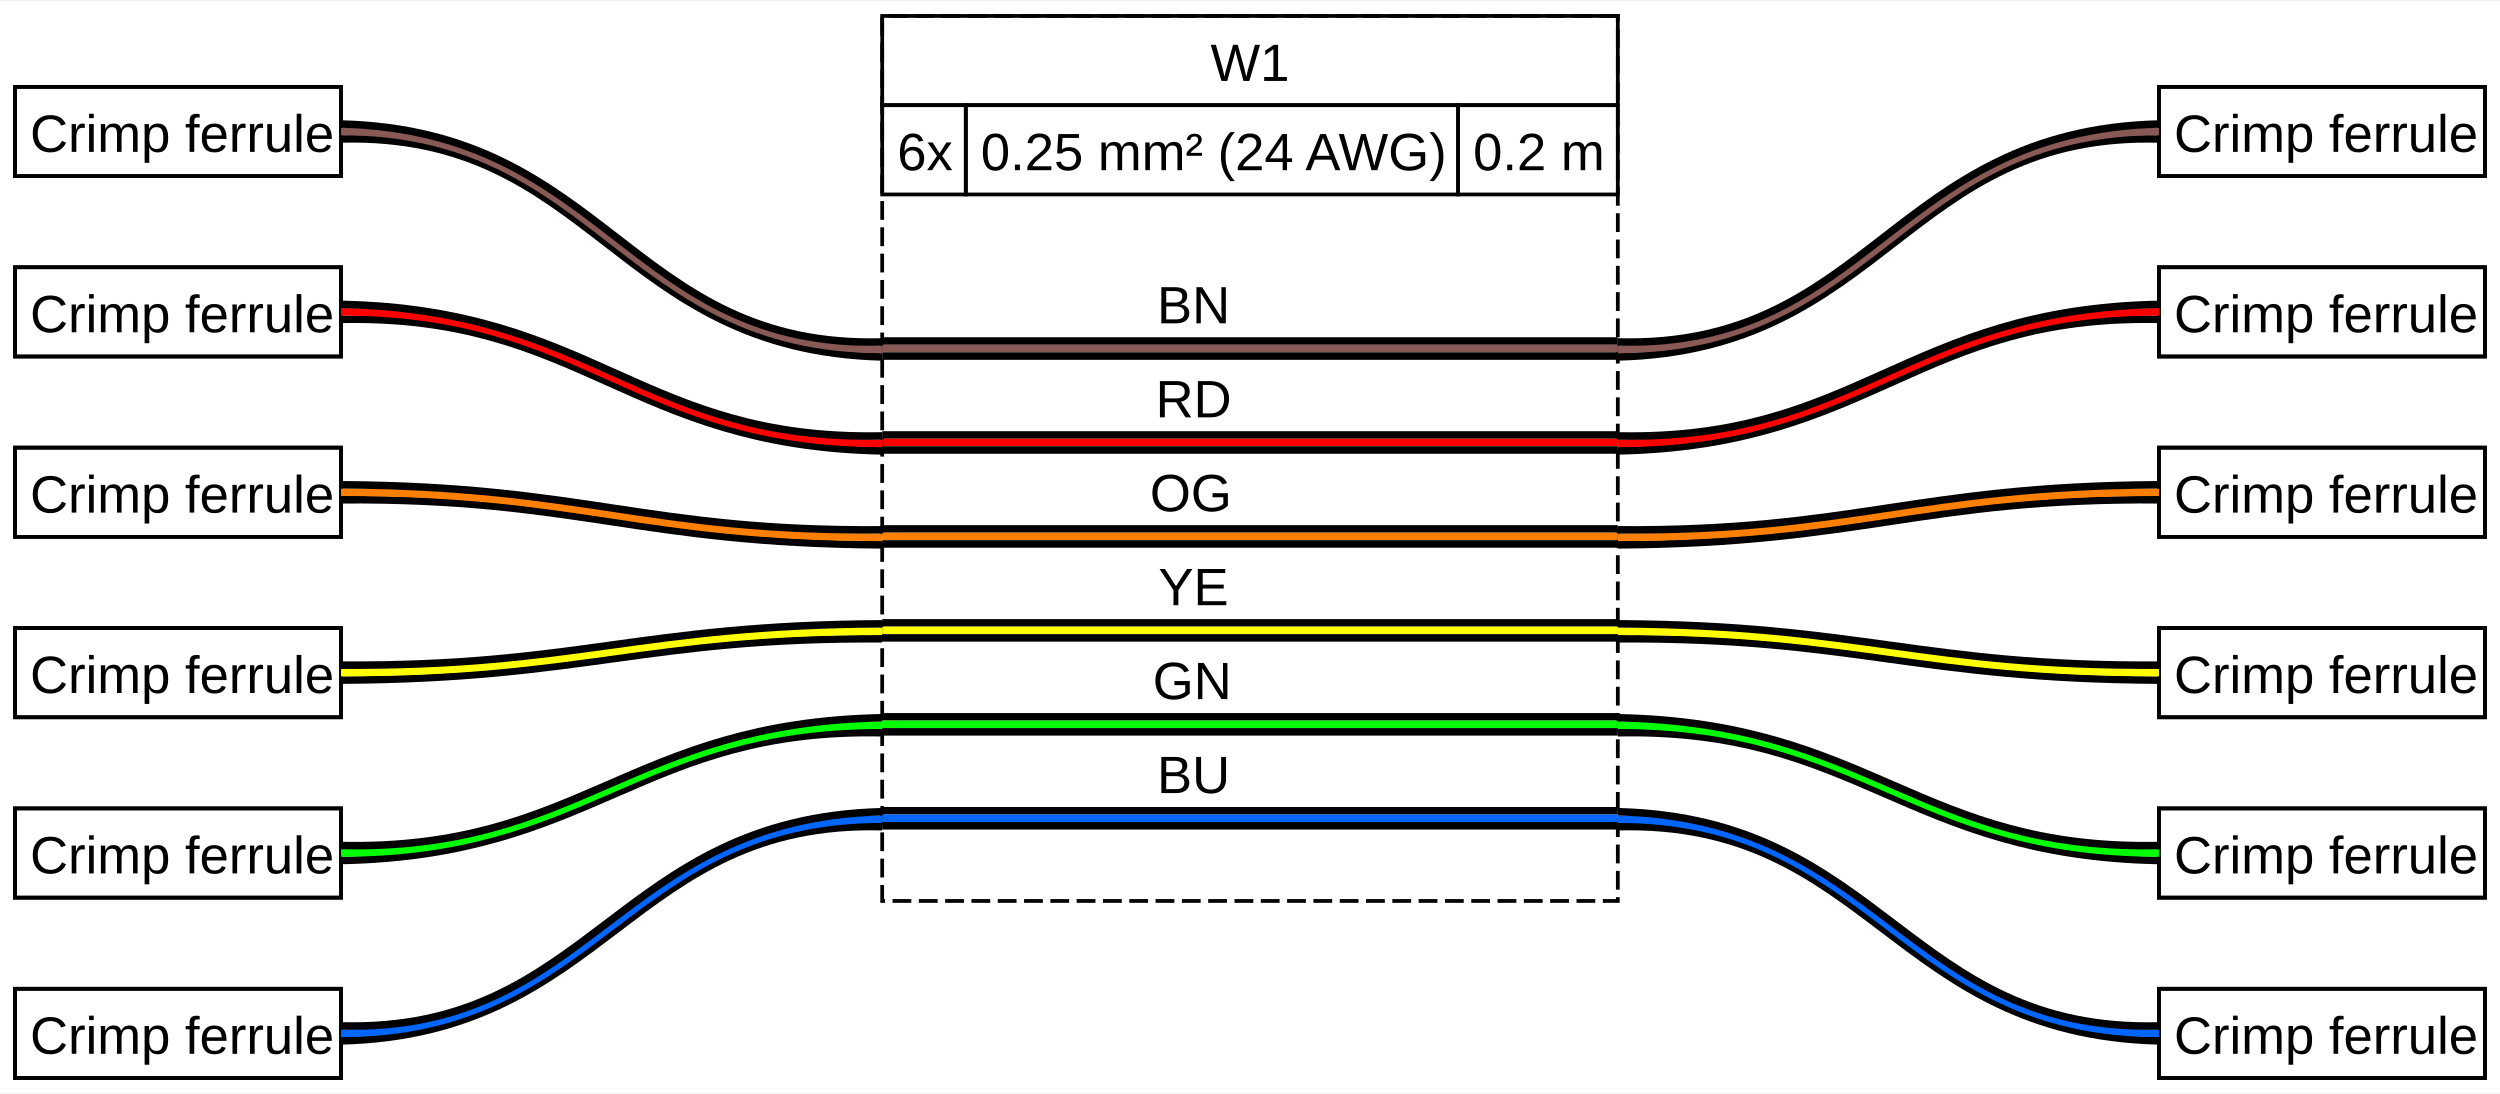
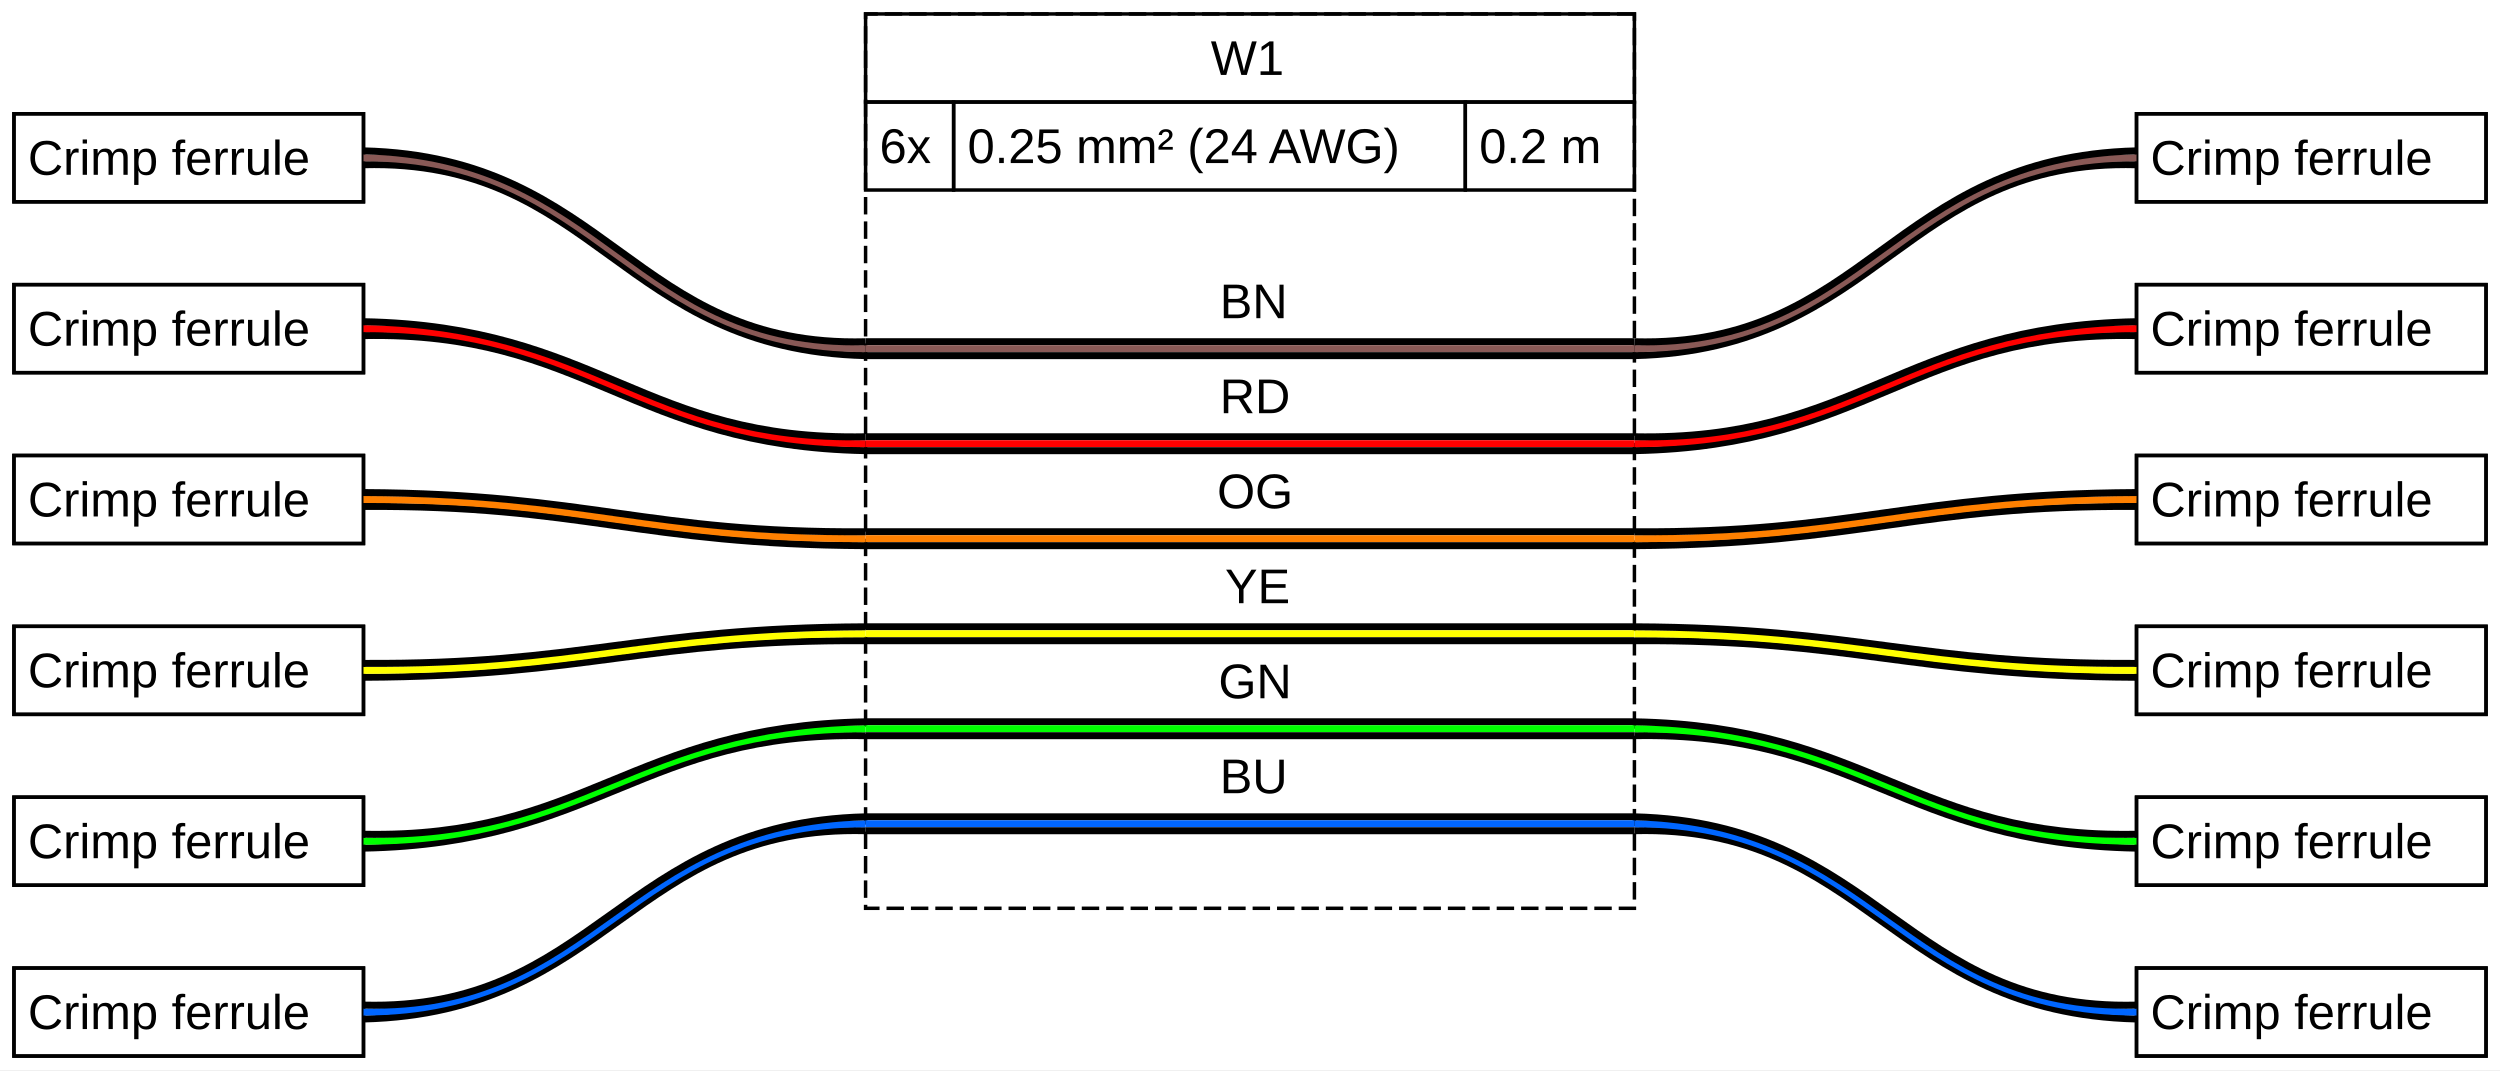
- <svg xmlns="http://www.w3.org/2000/svg" width="665pt" height="291pt" viewBox="0.00 0.00 665.25 290.62">
-   <g id="graph0" class="graph" transform="scale(1 1) rotate(0) translate(4 286.62)">
-     <polygon fill="#ffffff" stroke="none" points="-4,4 -4,-286.62 661.25,-286.62 661.25,4 -4,4" />
+ <svg xmlns="http://www.w3.org/2000/svg" width="717pt" height="307pt" viewBox="0.00 0.00 717.00 307.00">
+   <g id="graph0" class="graph" transform="scale(1 1) rotate(0) translate(4 302.88)">
+     <polygon fill="#ffffff" stroke="none" points="-4,4 -4,-302.88 713,-302.88 713,4 -4,4" />
    <g id="node1" class="node">
-       <polygon fill="#ffffff" stroke="black" points="86.75,-263.75 0,-263.75 0,-240 86.75,-240 86.75,-263.75" />
-       <polygon fill="none" stroke="black" points="0,-240 0,-263.75 86.75,-263.75 86.75,-240 0,-240" />
-       <text text-anchor="start" x="4" y="-246.45" font-family="arial" font-size="14.00">Crimp ferrule</text>
+       <polygon fill="#ffffff" stroke="black" points="100.25,-270.25 0,-270.25 0,-245 100.25,-245 100.25,-270.25" />
+       <polygon fill="none" stroke="black" points="0,-245 0,-270.25 100.25,-270.25 100.25,-245 0,-245" />
+       <text xml:space="preserve" text-anchor="start" x="4" y="-252.75" font-family="arial" font-size="14.00">Crimp ferrule</text>
    </g>
    <g id="node13" class="node">
-       <polygon fill="#ffffff" stroke="black" stroke-dasharray="5,2" points="426.5,-282.62 230.75,-282.62 230.75,-47.12 426.5,-47.12 426.5,-282.62" />
-       <polygon fill="none" stroke="black" points="230.75,-258.88 230.75,-282.62 426.5,-282.62 426.5,-258.88 230.75,-258.88" />
-       <text text-anchor="start" x="318.12" y="-265.32" font-family="arial" font-size="14.00">W1</text>
-       <polygon fill="none" stroke="black" points="230.75,-235.12 230.75,-258.88 253,-258.88 253,-235.12 230.75,-235.12" />
-       <text text-anchor="start" x="234.75" y="-241.57" font-family="arial" font-size="14.00">6x</text>
-       <polygon fill="none" stroke="black" points="253,-235.12 253,-258.88 384,-258.88 384,-235.12 253,-235.12" />
-       <text text-anchor="start" x="257" y="-241.57" font-family="arial" font-size="14.00">0.25 mm² (24 AWG)</text>
-       <polygon fill="none" stroke="black" points="384,-235.12 384,-258.88 426.5,-258.88 426.5,-235.12 384,-235.12" />
-       <text text-anchor="start" x="388" y="-241.57" font-family="arial" font-size="14.00">0.2 m</text>
-       <text text-anchor="start" x="253.17" y="-219.82" font-family="arial" font-size="14.00"> </text>
-       <text text-anchor="start" x="303.88" y="-200.82" font-family="arial" font-size="14.00">     BN    </text>
-       <polygon fill="#000000" stroke="none" points="230.75,-195.12 230.75,-197.12 426.5,-197.12 426.5,-195.12 230.75,-195.12" />
-       <polygon fill="#895956" stroke="none" points="230.75,-193.12 230.75,-195.12 426.5,-195.12 426.5,-193.12 230.75,-193.12" />
-       <polygon fill="#000000" stroke="none" points="230.75,-191.12 230.75,-193.12 426.5,-193.12 426.5,-191.12 230.75,-191.12" />
-       <text text-anchor="start" x="303.5" y="-175.82" font-family="arial" font-size="14.00">     RD    </text>
-       <polygon fill="#000000" stroke="none" points="230.75,-170.12 230.75,-172.12 426.5,-172.12 426.5,-170.12 230.75,-170.12" />
-       <polygon fill="#ff0000" stroke="none" points="230.75,-168.12 230.75,-170.12 426.5,-170.12 426.5,-168.12 230.75,-168.12" />
-       <polygon fill="#000000" stroke="none" points="230.75,-166.12 230.75,-168.12 426.5,-168.12 426.5,-166.12 230.75,-166.12" />
-       <text text-anchor="start" x="302" y="-150.82" font-family="arial" font-size="14.00">     OG    </text>
-       <polygon fill="#000000" stroke="none" points="230.75,-145.12 230.75,-147.12 426.5,-147.12 426.5,-145.12 230.75,-145.12" />
-       <polygon fill="#ff8000" stroke="none" points="230.75,-143.12 230.75,-145.12 426.5,-145.12 426.5,-143.12 230.75,-143.12" />
-       <polygon fill="#000000" stroke="none" points="230.75,-141.12 230.75,-143.12 426.5,-143.12 426.5,-141.12 230.75,-141.12" />
-       <text text-anchor="start" x="304.25" y="-125.83" font-family="arial" font-size="14.00">     YE    </text>
-       <polygon fill="#000000" stroke="none" points="230.75,-120.12 230.75,-122.12 426.5,-122.12 426.5,-120.12 230.75,-120.12" />
-       <polygon fill="#ffff00" stroke="none" points="230.75,-118.12 230.75,-120.12 426.5,-120.12 426.5,-118.12 230.75,-118.12" />
-       <polygon fill="#000000" stroke="none" points="230.75,-116.12 230.75,-118.12 426.5,-118.12 426.5,-116.12 230.75,-116.12" />
-       <text text-anchor="start" x="302.75" y="-100.83" font-family="arial" font-size="14.00">     GN    </text>
-       <polygon fill="#000000" stroke="none" points="230.75,-95.12 230.75,-97.12 426.5,-97.12 426.5,-95.12 230.75,-95.12" />
-       <polygon fill="#00ff00" stroke="none" points="230.75,-93.12 230.75,-95.12 426.5,-95.12 426.5,-93.12 230.75,-93.12" />
-       <polygon fill="#000000" stroke="none" points="230.75,-91.12 230.75,-93.12 426.5,-93.12 426.5,-91.12 230.75,-91.12" />
-       <text text-anchor="start" x="303.88" y="-75.83" font-family="arial" font-size="14.00">     BU    </text>
-       <polygon fill="#000000" stroke="none" points="230.75,-70.12 230.75,-72.12 426.5,-72.12 426.5,-70.12 230.75,-70.12" />
-       <polygon fill="#0066ff" stroke="none" points="230.75,-68.12 230.75,-70.12 426.5,-70.12 426.5,-68.12 230.75,-68.12" />
-       <polygon fill="#000000" stroke="none" points="230.75,-66.12 230.75,-68.12 426.5,-68.12 426.5,-66.12 230.75,-66.12" />
-       <text text-anchor="start" x="253.17" y="-50.83" font-family="arial" font-size="14.00"> </text>
+       <polygon fill="#ffffff" stroke="black" stroke-dasharray="5,2" points="464.75,-298.88 244.25,-298.88 244.25,-42.38 464.75,-42.38 464.75,-298.88" />
+       <polygon fill="none" stroke="black" points="244.25,-273.62 244.25,-298.88 464.75,-298.88 464.75,-273.62 244.25,-273.62" />
+       <text xml:space="preserve" text-anchor="start" x="343.25" y="-281.38" font-family="arial" font-size="14.00">W1</text>
+       <polygon fill="none" stroke="black" points="244.25,-248.38 244.25,-273.62 269.5,-273.62 269.5,-248.38 244.25,-248.38" />
+       <text xml:space="preserve" text-anchor="start" x="248.25" y="-256.12" font-family="arial" font-size="14.00">6x</text>
+       <polygon fill="none" stroke="black" points="269.5,-248.38 269.5,-273.62 416.25,-273.62 416.25,-248.38 269.5,-248.38" />
+       <text xml:space="preserve" text-anchor="start" x="273.5" y="-256.12" font-family="arial" font-size="14.00">0.25 mm² (24 AWG)</text>
+       <polygon fill="none" stroke="black" points="416.25,-248.38 416.25,-273.62 464.75,-273.62 464.75,-248.38 416.25,-248.38" />
+       <text xml:space="preserve" text-anchor="start" x="420.25" y="-256.12" font-family="arial" font-size="14.00">0.2 m</text>
+       <text xml:space="preserve" text-anchor="start" x="269.88" y="-232.88" font-family="arial" font-size="14.00"> </text>
+       <text xml:space="preserve" text-anchor="start" x="326.38" y="-211.62" font-family="arial" font-size="14.00">     BN    </text>
+       <polygon fill="#000000" stroke="none" points="244.25,-203.88 244.25,-205.88 464.75,-205.88 464.75,-203.88 244.25,-203.88" />
+       <polygon fill="#895956" stroke="none" points="244.25,-201.88 244.25,-203.88 464.75,-203.88 464.75,-201.88 244.25,-201.88" />
+       <polygon fill="#000000" stroke="none" points="244.25,-199.88 244.25,-201.88 464.75,-201.88 464.75,-199.88 244.25,-199.88" />
+       <text xml:space="preserve" text-anchor="start" x="326.38" y="-184.38" font-family="arial" font-size="14.00">     RD    </text>
+       <polygon fill="#000000" stroke="none" points="244.25,-176.62 244.25,-178.62 464.75,-178.62 464.75,-176.62 244.25,-176.62" />
+       <polygon fill="#ff0000" stroke="none" points="244.25,-174.62 244.25,-176.62 464.75,-176.62 464.75,-174.62 244.25,-174.62" />
+       <polygon fill="#000000" stroke="none" points="244.25,-172.62 244.25,-174.62 464.75,-174.62 464.75,-172.62 244.25,-172.62" />
+       <text xml:space="preserve" text-anchor="start" x="325.62" y="-157.12" font-family="arial" font-size="14.00">     OG    </text>
+       <polygon fill="#000000" stroke="none" points="244.25,-149.38 244.25,-151.38 464.75,-151.38 464.75,-149.38 244.25,-149.38" />
+       <polygon fill="#ff8000" stroke="none" points="244.25,-147.38 244.25,-149.38 464.75,-149.38 464.75,-147.38 244.25,-147.38" />
+       <polygon fill="#000000" stroke="none" points="244.25,-145.38 244.25,-147.38 464.75,-147.38 464.75,-145.38 244.25,-145.38" />
+       <text xml:space="preserve" text-anchor="start" x="327.88" y="-129.88" font-family="arial" font-size="14.00">     YE    </text>
+       <polygon fill="#000000" stroke="none" points="244.25,-122.12 244.25,-124.12 464.75,-124.12 464.75,-122.12 244.25,-122.12" />
+       <polygon fill="#ffff00" stroke="none" points="244.25,-120.12 244.25,-122.12 464.75,-122.12 464.75,-120.12 244.25,-120.12" />
+       <polygon fill="#000000" stroke="none" points="244.25,-118.12 244.25,-120.12 464.75,-120.12 464.75,-118.12 244.25,-118.12" />
+       <text xml:space="preserve" text-anchor="start" x="326" y="-102.62" font-family="arial" font-size="14.00">     GN    </text>
+       <polygon fill="#000000" stroke="none" points="244.25,-94.88 244.25,-96.88 464.75,-96.88 464.75,-94.88 244.25,-94.88" />
+       <polygon fill="#00ff00" stroke="none" points="244.25,-92.88 244.25,-94.88 464.75,-94.88 464.75,-92.88 244.25,-92.88" />
+       <polygon fill="#000000" stroke="none" points="244.25,-90.88 244.25,-92.88 464.75,-92.88 464.75,-90.88 244.25,-90.88" />
+       <text xml:space="preserve" text-anchor="start" x="326.38" y="-75.38" font-family="arial" font-size="14.00">     BU    </text>
+       <polygon fill="#000000" stroke="none" points="244.25,-67.62 244.25,-69.62 464.75,-69.62 464.75,-67.62 244.25,-67.62" />
+       <polygon fill="#0066ff" stroke="none" points="244.25,-65.62 244.25,-67.62 464.75,-67.62 464.75,-65.62 244.25,-65.62" />
+       <polygon fill="#000000" stroke="none" points="244.25,-63.62 244.25,-65.62 464.75,-65.62 464.75,-63.62 244.25,-63.62" />
+       <text xml:space="preserve" text-anchor="start" x="269.88" y="-48.12" font-family="arial" font-size="14.00"> </text>
    </g>
    <g id="edge1" class="edge">
-       <path fill="none" stroke="#000000" stroke-width="2" d="M86.75,-249.88C153.76,-251.67 159.76,-193.67 230.75,-191.88" />
-       <path fill="none" stroke="#895956" stroke-width="2" d="M86.75,-251.88C155.75,-251.88 161.75,-193.88 230.75,-193.88" />
-       <path fill="none" stroke="#000000" stroke-width="2" d="M86.75,-253.87C157.74,-252.08 163.74,-194.08 230.75,-195.87" />
+       <path fill="none" stroke="#000000" stroke-width="2" d="M100.25,-255.63C166.74,-257.37 173.8,-202.62 244.25,-200.88" />
+       <path fill="none" stroke="#895956" stroke-width="2" d="M100.25,-257.62C168.72,-257.62 175.78,-202.88 244.25,-202.88" />
+       <path fill="none" stroke="#000000" stroke-width="2" d="M100.25,-259.62C170.7,-257.88 177.76,-203.13 244.25,-204.87" />
    </g>
    <g id="node2" class="node">
-       <polygon fill="#ffffff" stroke="black" points="86.75,-215.75 0,-215.75 0,-192 86.75,-192 86.75,-215.75" />
-       <polygon fill="none" stroke="black" points="0,-192 0,-215.75 86.75,-215.75 86.75,-192 0,-192" />
-       <text text-anchor="start" x="4" y="-198.45" font-family="arial" font-size="14.00">Crimp ferrule</text>
+       <polygon fill="#ffffff" stroke="black" points="100.25,-221.25 0,-221.25 0,-196 100.25,-196 100.25,-221.25" />
+       <polygon fill="none" stroke="black" points="0,-196 0,-221.25 100.25,-221.25 100.25,-196 0,-196" />
+       <text xml:space="preserve" text-anchor="start" x="4" y="-203.75" font-family="arial" font-size="14.00">Crimp ferrule</text>
    </g>
    <g id="edge3" class="edge">
-       <path fill="none" stroke="#000000" stroke-width="2" d="M86.75,-201.88C150.73,-203.21 163,-168.21 230.75,-166.88" />
-       <path fill="none" stroke="#ff0000" stroke-width="2" d="M86.75,-203.88C152.61,-203.88 164.89,-168.88 230.75,-168.88" />
-       <path fill="none" stroke="#000000" stroke-width="2" d="M86.75,-205.87C154.5,-204.54 166.77,-169.54 230.75,-170.87" />
+       <path fill="none" stroke="#000000" stroke-width="2" d="M100.25,-206.63C164.04,-207.91 176.72,-174.91 244.25,-173.63" />
+       <path fill="none" stroke="#ff0000" stroke-width="2" d="M100.25,-208.63C165.91,-208.62 178.59,-175.62 244.25,-175.63" />
+       <path fill="none" stroke="#000000" stroke-width="2" d="M100.25,-210.62C167.78,-209.34 180.46,-176.34 244.25,-177.62" />
    </g>
    <g id="node3" class="node">
-       <polygon fill="#ffffff" stroke="black" points="86.75,-167.75 0,-167.75 0,-144 86.75,-144 86.75,-167.75" />
-       <polygon fill="none" stroke="black" points="0,-144 0,-167.75 86.75,-167.75 86.75,-144 0,-144" />
-       <text text-anchor="start" x="4" y="-150.45" font-family="arial" font-size="14.00">Crimp ferrule</text>
+       <polygon fill="#ffffff" stroke="black" points="100.25,-172.25 0,-172.25 0,-147 100.25,-147 100.25,-172.25" />
+       <polygon fill="none" stroke="black" points="0,-147 0,-172.25 100.25,-172.25 100.25,-147 0,-147" />
+       <text xml:space="preserve" text-anchor="start" x="4" y="-154.75" font-family="arial" font-size="14.00">Crimp ferrule</text>
    </g>
    <g id="edge5" class="edge">
-       <path fill="none" stroke="#000000" stroke-width="2" d="M86.75,-153.88C149.75,-154.29 165.31,-142.29 230.75,-141.88" />
-       <path fill="none" stroke="#ff8000" stroke-width="2" d="M86.75,-155.88C150.97,-155.88 166.53,-143.88 230.75,-143.88" />
-       <path fill="none" stroke="#000000" stroke-width="2" d="M86.75,-157.87C152.19,-157.46 167.75,-145.46 230.75,-145.87" />
+       <path fill="none" stroke="#000000" stroke-width="2" d="M100.25,-157.63C163.28,-158 178.89,-146.75 244.25,-146.38" />
+       <path fill="none" stroke="#ff8000" stroke-width="2" d="M100.25,-159.63C164.45,-159.63 180.05,-148.38 244.25,-148.38" />
+       <path fill="none" stroke="#000000" stroke-width="2" d="M100.25,-161.62C165.61,-161.25 181.22,-150 244.25,-150.37" />
    </g>
    <g id="node4" class="node">
-       <polygon fill="#ffffff" stroke="black" points="86.75,-119.75 0,-119.75 0,-96 86.75,-96 86.75,-119.75" />
-       <polygon fill="none" stroke="black" points="0,-96 0,-119.75 86.75,-119.75 86.75,-96 0,-96" />
-       <text text-anchor="start" x="4" y="-102.45" font-family="arial" font-size="14.00">Crimp ferrule</text>
+       <polygon fill="#ffffff" stroke="black" points="100.25,-123.25 0,-123.25 0,-98 100.25,-98 100.25,-123.25" />
+       <polygon fill="none" stroke="black" points="0,-98 0,-123.25 100.25,-123.25 100.25,-98 0,-98" />
+       <text xml:space="preserve" text-anchor="start" x="4" y="-105.75" font-family="arial" font-size="14.00">Crimp ferrule</text>
    </g>
    <g id="edge7" class="edge">
-       <path fill="none" stroke="#000000" stroke-width="2" d="M86.75,-105.88C152.09,-106.24 167.71,-117.24 230.75,-116.88" />
-       <path fill="none" stroke="#ffff00" stroke-width="2" d="M86.75,-107.88C150.94,-107.87 166.56,-118.87 230.75,-118.88" />
-       <path fill="none" stroke="#000000" stroke-width="2" d="M86.75,-109.87C149.79,-109.51 165.41,-120.51 230.75,-120.87" />
+       <path fill="none" stroke="#000000" stroke-width="2" d="M100.25,-108.63C165.53,-108.96 181.19,-119.46 244.25,-119.13" />
+       <path fill="none" stroke="#ffff00" stroke-width="2" d="M100.25,-110.62C164.42,-110.62 180.08,-121.12 244.25,-121.12" />
+       <path fill="none" stroke="#000000" stroke-width="2" d="M100.25,-112.62C163.31,-112.29 178.97,-122.79 244.25,-123.12" />
    </g>
    <g id="node5" class="node">
-       <polygon fill="#ffffff" stroke="black" points="86.75,-71.75 0,-71.75 0,-48 86.75,-48 86.75,-71.75" />
-       <polygon fill="none" stroke="black" points="0,-48 0,-71.75 86.75,-71.75 86.75,-48 0,-48" />
-       <text text-anchor="start" x="4" y="-54.45" font-family="arial" font-size="14.00">Crimp ferrule</text>
+       <polygon fill="#ffffff" stroke="black" points="100.25,-74.25 0,-74.25 0,-49 100.25,-49 100.25,-74.25" />
+       <polygon fill="none" stroke="black" points="0,-49 0,-74.25 100.25,-74.25 100.25,-49 0,-49" />
+       <text xml:space="preserve" text-anchor="start" x="4" y="-56.75" font-family="arial" font-size="14.00">Crimp ferrule</text>
    </g>
    <g id="edge9" class="edge">
-       <path fill="none" stroke="#000000" stroke-width="2" d="M86.75,-57.88C154.39,-59.19 166.87,-93.19 230.75,-91.88" />
-       <path fill="none" stroke="#00ff00" stroke-width="2" d="M86.75,-59.88C152.51,-59.88 164.99,-93.88 230.75,-93.88" />
-       <path fill="none" stroke="#000000" stroke-width="2" d="M86.75,-61.87C150.63,-60.56 163.11,-94.56 230.75,-95.87" />
+       <path fill="none" stroke="#000000" stroke-width="2" d="M100.25,-59.63C167.69,-60.89 180.52,-93.14 244.25,-91.88" />
+       <path fill="none" stroke="#00ff00" stroke-width="2" d="M100.25,-61.62C165.84,-61.63 178.66,-93.88 244.25,-93.88" />
+       <path fill="none" stroke="#000000" stroke-width="2" d="M100.25,-63.62C163.98,-62.36 176.81,-94.61 244.25,-95.87" />
    </g>
    <g id="node6" class="node">
-       <polygon fill="#ffffff" stroke="black" points="86.75,-23.75 0,-23.75 0,0 86.75,0 86.75,-23.75" />
-       <polygon fill="none" stroke="black" points="0,0 0,-23.75 86.75,-23.75 86.75,0 0,0" />
-       <text text-anchor="start" x="4" y="-6.45" font-family="arial" font-size="14.00">Crimp ferrule</text>
+       <polygon fill="#ffffff" stroke="black" points="100.25,-25.25 0,-25.25 0,0 100.25,0 100.25,-25.25" />
+       <polygon fill="none" stroke="black" points="0,0 0,-25.25 100.25,-25.25 100.25,0 0,0" />
+       <text xml:space="preserve" text-anchor="start" x="4" y="-7.75" font-family="arial" font-size="14.00">Crimp ferrule</text>
    </g>
    <g id="edge11" class="edge">
-       <path fill="none" stroke="#000000" stroke-width="2" d="M86.75,-9.88C157.57,-11.65 163.91,-68.65 230.75,-66.88" />
-       <path fill="none" stroke="#0066ff" stroke-width="2" d="M86.75,-11.88C155.58,-11.88 161.92,-68.88 230.75,-68.88" />
-       <path fill="none" stroke="#000000" stroke-width="2" d="M86.75,-13.87C153.59,-12.1 159.93,-69.1 230.75,-70.87" />
+       <path fill="none" stroke="#000000" stroke-width="2" d="M100.25,-10.63C170.58,-12.36 177.88,-66.36 244.25,-64.63" />
+       <path fill="none" stroke="#0066ff" stroke-width="2" d="M100.25,-12.63C168.6,-12.63 175.9,-66.63 244.25,-66.62" />
+       <path fill="none" stroke="#000000" stroke-width="2" d="M100.25,-14.62C166.62,-12.89 173.92,-66.89 244.25,-68.62" />
    </g>
    <g id="node7" class="node">
-       <polygon fill="#ffffff" stroke="black" points="657.25,-263.75 570.5,-263.75 570.5,-240 657.25,-240 657.25,-263.75" />
-       <polygon fill="none" stroke="black" points="570.5,-240 570.5,-263.75 657.25,-263.75 657.25,-240 570.5,-240" />
-       <text text-anchor="start" x="574.5" y="-246.45" font-family="arial" font-size="14.00">Crimp ferrule</text>
+       <polygon fill="#ffffff" stroke="black" points="709,-270.25 608.75,-270.25 608.75,-245 709,-245 709,-270.25" />
+       <polygon fill="none" stroke="black" points="608.75,-245 608.75,-270.25 709,-270.25 709,-245 608.75,-245" />
+       <text xml:space="preserve" text-anchor="start" x="612.75" y="-252.75" font-family="arial" font-size="14.00">Crimp ferrule</text>
    </g>
    <g id="node8" class="node">
-       <polygon fill="#ffffff" stroke="black" points="657.25,-215.75 570.5,-215.75 570.5,-192 657.25,-192 657.25,-215.75" />
-       <polygon fill="none" stroke="black" points="570.5,-192 570.5,-215.75 657.25,-215.75 657.25,-192 570.5,-192" />
-       <text text-anchor="start" x="574.5" y="-198.45" font-family="arial" font-size="14.00">Crimp ferrule</text>
+       <polygon fill="#ffffff" stroke="black" points="709,-221.25 608.75,-221.25 608.75,-196 709,-196 709,-221.25" />
+       <polygon fill="none" stroke="black" points="608.75,-196 608.75,-221.25 709,-221.25 709,-196 608.75,-196" />
+       <text xml:space="preserve" text-anchor="start" x="612.75" y="-203.75" font-family="arial" font-size="14.00">Crimp ferrule</text>
    </g>
    <g id="node9" class="node">
-       <polygon fill="#ffffff" stroke="black" points="657.25,-167.75 570.5,-167.75 570.5,-144 657.25,-144 657.25,-167.75" />
-       <polygon fill="none" stroke="black" points="570.5,-144 570.5,-167.75 657.25,-167.75 657.25,-144 570.5,-144" />
-       <text text-anchor="start" x="574.5" y="-150.45" font-family="arial" font-size="14.00">Crimp ferrule</text>
+       <polygon fill="#ffffff" stroke="black" points="709,-172.25 608.75,-172.25 608.75,-147 709,-147 709,-172.25" />
+       <polygon fill="none" stroke="black" points="608.75,-147 608.75,-172.25 709,-172.25 709,-147 608.75,-147" />
+       <text xml:space="preserve" text-anchor="start" x="612.75" y="-154.75" font-family="arial" font-size="14.00">Crimp ferrule</text>
    </g>
    <g id="node10" class="node">
-       <polygon fill="#ffffff" stroke="black" points="657.25,-119.75 570.5,-119.75 570.5,-96 657.25,-96 657.25,-119.75" />
-       <polygon fill="none" stroke="black" points="570.5,-96 570.5,-119.75 657.25,-119.75 657.25,-96 570.5,-96" />
-       <text text-anchor="start" x="574.5" y="-102.45" font-family="arial" font-size="14.00">Crimp ferrule</text>
+       <polygon fill="#ffffff" stroke="black" points="709,-123.25 608.75,-123.25 608.75,-98 709,-98 709,-123.25" />
+       <polygon fill="none" stroke="black" points="608.75,-98 608.75,-123.25 709,-123.25 709,-98 608.75,-98" />
+       <text xml:space="preserve" text-anchor="start" x="612.75" y="-105.75" font-family="arial" font-size="14.00">Crimp ferrule</text>
    </g>
    <g id="node11" class="node">
-       <polygon fill="#ffffff" stroke="black" points="657.25,-71.75 570.5,-71.75 570.5,-48 657.25,-48 657.25,-71.75" />
-       <polygon fill="none" stroke="black" points="570.5,-48 570.5,-71.75 657.25,-71.75 657.25,-48 570.5,-48" />
-       <text text-anchor="start" x="574.5" y="-54.45" font-family="arial" font-size="14.00">Crimp ferrule</text>
+       <polygon fill="#ffffff" stroke="black" points="709,-74.25 608.75,-74.25 608.75,-49 709,-49 709,-74.25" />
+       <polygon fill="none" stroke="black" points="608.75,-49 608.75,-74.25 709,-74.25 709,-49 608.75,-49" />
+       <text xml:space="preserve" text-anchor="start" x="612.75" y="-56.75" font-family="arial" font-size="14.00">Crimp ferrule</text>
    </g>
    <g id="node12" class="node">
-       <polygon fill="#ffffff" stroke="black" points="657.25,-23.75 570.5,-23.75 570.5,0 657.25,0 657.25,-23.75" />
-       <polygon fill="none" stroke="black" points="570.5,0 570.5,-23.75 657.25,-23.75 657.25,0 570.5,0" />
-       <text text-anchor="start" x="574.5" y="-6.45" font-family="arial" font-size="14.00">Crimp ferrule</text>
+       <polygon fill="#ffffff" stroke="black" points="709,-25.25 608.75,-25.25 608.75,0 709,0 709,-25.25" />
+       <polygon fill="none" stroke="black" points="608.75,0 608.75,-25.25 709,-25.25 709,0 608.75,0" />
+       <text xml:space="preserve" text-anchor="start" x="612.75" y="-7.75" font-family="arial" font-size="14.00">Crimp ferrule</text>
    </g>
    <g id="edge2" class="edge">
-       <path fill="none" stroke="#000000" stroke-width="2" d="M426.5,-191.88C497.49,-193.67 503.49,-251.67 570.5,-249.88" />
-       <path fill="none" stroke="#895956" stroke-width="2" d="M426.5,-193.88C495.5,-193.88 501.5,-251.88 570.5,-251.88" />
-       <path fill="none" stroke="#000000" stroke-width="2" d="M426.5,-195.87C493.51,-194.08 499.51,-252.08 570.5,-253.87" />
+       <path fill="none" stroke="#000000" stroke-width="2" d="M464.75,-200.88C535.2,-202.62 542.26,-257.37 608.75,-255.63" />
+       <path fill="none" stroke="#895956" stroke-width="2" d="M464.75,-202.88C533.22,-202.88 540.28,-257.62 608.75,-257.62" />
+       <path fill="none" stroke="#000000" stroke-width="2" d="M464.75,-204.87C531.24,-203.13 538.3,-257.88 608.75,-259.62" />
    </g>
    <g id="edge4" class="edge">
-       <path fill="none" stroke="#000000" stroke-width="2" d="M426.5,-166.88C494.25,-168.21 506.52,-203.21 570.5,-201.88" />
-       <path fill="none" stroke="#ff0000" stroke-width="2" d="M426.5,-168.88C492.36,-168.88 504.64,-203.88 570.5,-203.88" />
-       <path fill="none" stroke="#000000" stroke-width="2" d="M426.5,-170.87C490.48,-169.54 502.75,-204.54 570.5,-205.87" />
+       <path fill="none" stroke="#000000" stroke-width="2" d="M464.75,-173.63C532.28,-174.91 544.96,-207.91 608.75,-206.63" />
+       <path fill="none" stroke="#ff0000" stroke-width="2" d="M464.75,-175.63C530.41,-175.62 543.09,-208.62 608.75,-208.63" />
+       <path fill="none" stroke="#000000" stroke-width="2" d="M464.75,-177.62C528.54,-176.34 541.22,-209.34 608.75,-210.62" />
    </g>
    <g id="edge6" class="edge">
-       <path fill="none" stroke="#000000" stroke-width="2" d="M426.5,-141.88C491.94,-142.29 507.5,-154.29 570.5,-153.88" />
-       <path fill="none" stroke="#ff8000" stroke-width="2" d="M426.5,-143.88C490.72,-143.88 506.28,-155.88 570.5,-155.88" />
-       <path fill="none" stroke="#000000" stroke-width="2" d="M426.5,-145.87C489.5,-145.46 505.06,-157.46 570.5,-157.87" />
+       <path fill="none" stroke="#000000" stroke-width="2" d="M464.75,-146.38C530.11,-146.75 545.72,-158 608.75,-157.63" />
+       <path fill="none" stroke="#ff8000" stroke-width="2" d="M464.75,-148.38C528.95,-148.38 544.55,-159.63 608.75,-159.63" />
+       <path fill="none" stroke="#000000" stroke-width="2" d="M464.75,-150.37C527.78,-150 543.39,-161.25 608.75,-161.62" />
    </g>
    <g id="edge8" class="edge">
-       <path fill="none" stroke="#000000" stroke-width="2" d="M426.5,-116.88C489.54,-117.24 505.16,-106.24 570.5,-105.88" />
-       <path fill="none" stroke="#ffff00" stroke-width="2" d="M426.5,-118.88C490.69,-118.87 506.31,-107.87 570.5,-107.88" />
-       <path fill="none" stroke="#000000" stroke-width="2" d="M426.5,-120.87C491.84,-120.51 507.46,-109.51 570.5,-109.87" />
+       <path fill="none" stroke="#000000" stroke-width="2" d="M464.75,-119.13C527.81,-119.46 543.47,-108.96 608.75,-108.63" />
+       <path fill="none" stroke="#ffff00" stroke-width="2" d="M464.75,-121.12C528.92,-121.12 544.58,-110.62 608.75,-110.62" />
+       <path fill="none" stroke="#000000" stroke-width="2" d="M464.75,-123.12C530.03,-122.79 545.69,-112.29 608.75,-112.62" />
    </g>
    <g id="edge10" class="edge">
-       <path fill="none" stroke="#000000" stroke-width="2" d="M426.5,-91.88C490.38,-93.19 502.86,-59.19 570.5,-57.88" />
-       <path fill="none" stroke="#00ff00" stroke-width="2" d="M426.5,-93.88C492.26,-93.88 504.74,-59.88 570.5,-59.88" />
-       <path fill="none" stroke="#000000" stroke-width="2" d="M426.5,-95.87C494.14,-94.56 506.62,-60.56 570.5,-61.87" />
+       <path fill="none" stroke="#000000" stroke-width="2" d="M464.75,-91.88C528.48,-93.14 541.31,-60.89 608.75,-59.63" />
+       <path fill="none" stroke="#00ff00" stroke-width="2" d="M464.75,-93.88C530.34,-93.88 543.16,-61.63 608.75,-61.62" />
+       <path fill="none" stroke="#000000" stroke-width="2" d="M464.75,-95.87C532.19,-94.61 545.02,-62.36 608.75,-63.62" />
    </g>
    <g id="edge12" class="edge">
-       <path fill="none" stroke="#000000" stroke-width="2" d="M426.5,-66.88C493.34,-68.65 499.68,-11.65 570.5,-9.88" />
-       <path fill="none" stroke="#0066ff" stroke-width="2" d="M426.5,-68.88C495.33,-68.88 501.67,-11.88 570.5,-11.88" />
-       <path fill="none" stroke="#000000" stroke-width="2" d="M426.5,-70.87C497.32,-69.1 503.66,-12.1 570.5,-13.87" />
+       <path fill="none" stroke="#000000" stroke-width="2" d="M464.75,-64.63C531.12,-66.36 538.42,-12.36 608.75,-10.63" />
+       <path fill="none" stroke="#0066ff" stroke-width="2" d="M464.75,-66.62C533.1,-66.63 540.4,-12.63 608.75,-12.63" />
+       <path fill="none" stroke="#000000" stroke-width="2" d="M464.75,-68.62C535.08,-66.89 542.38,-12.89 608.75,-14.62" />
    </g>
  </g>
</svg>
